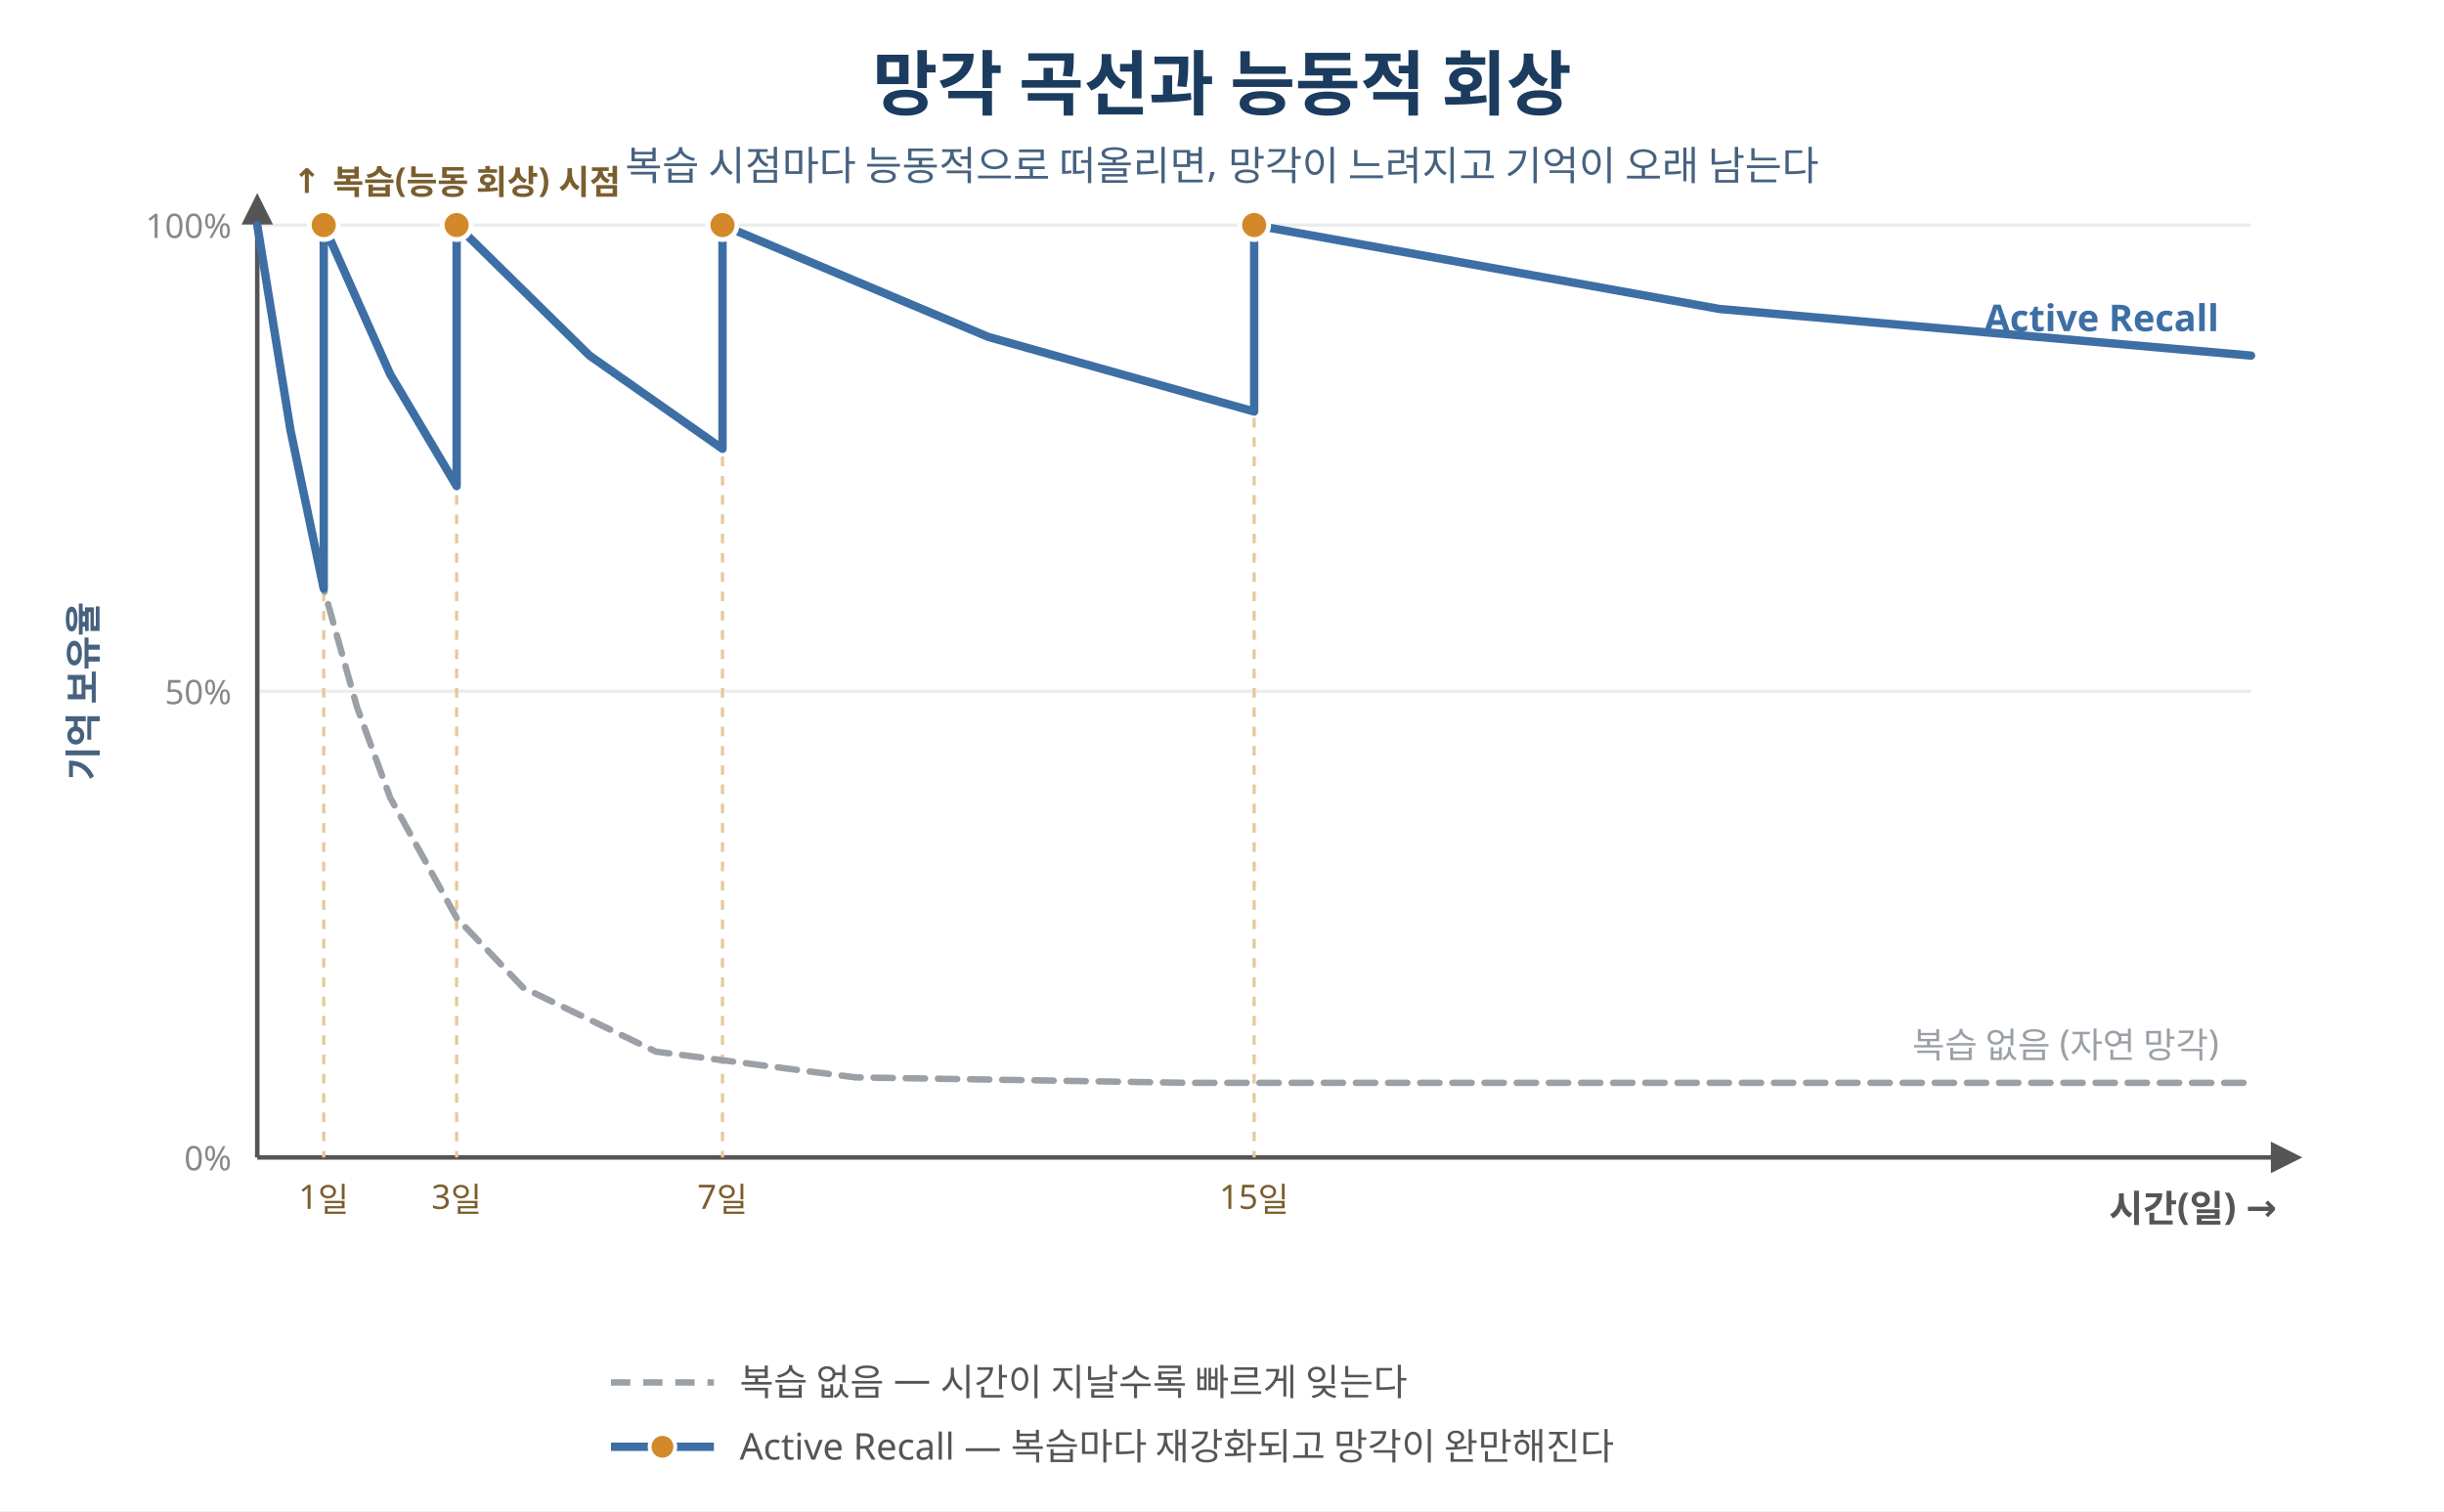
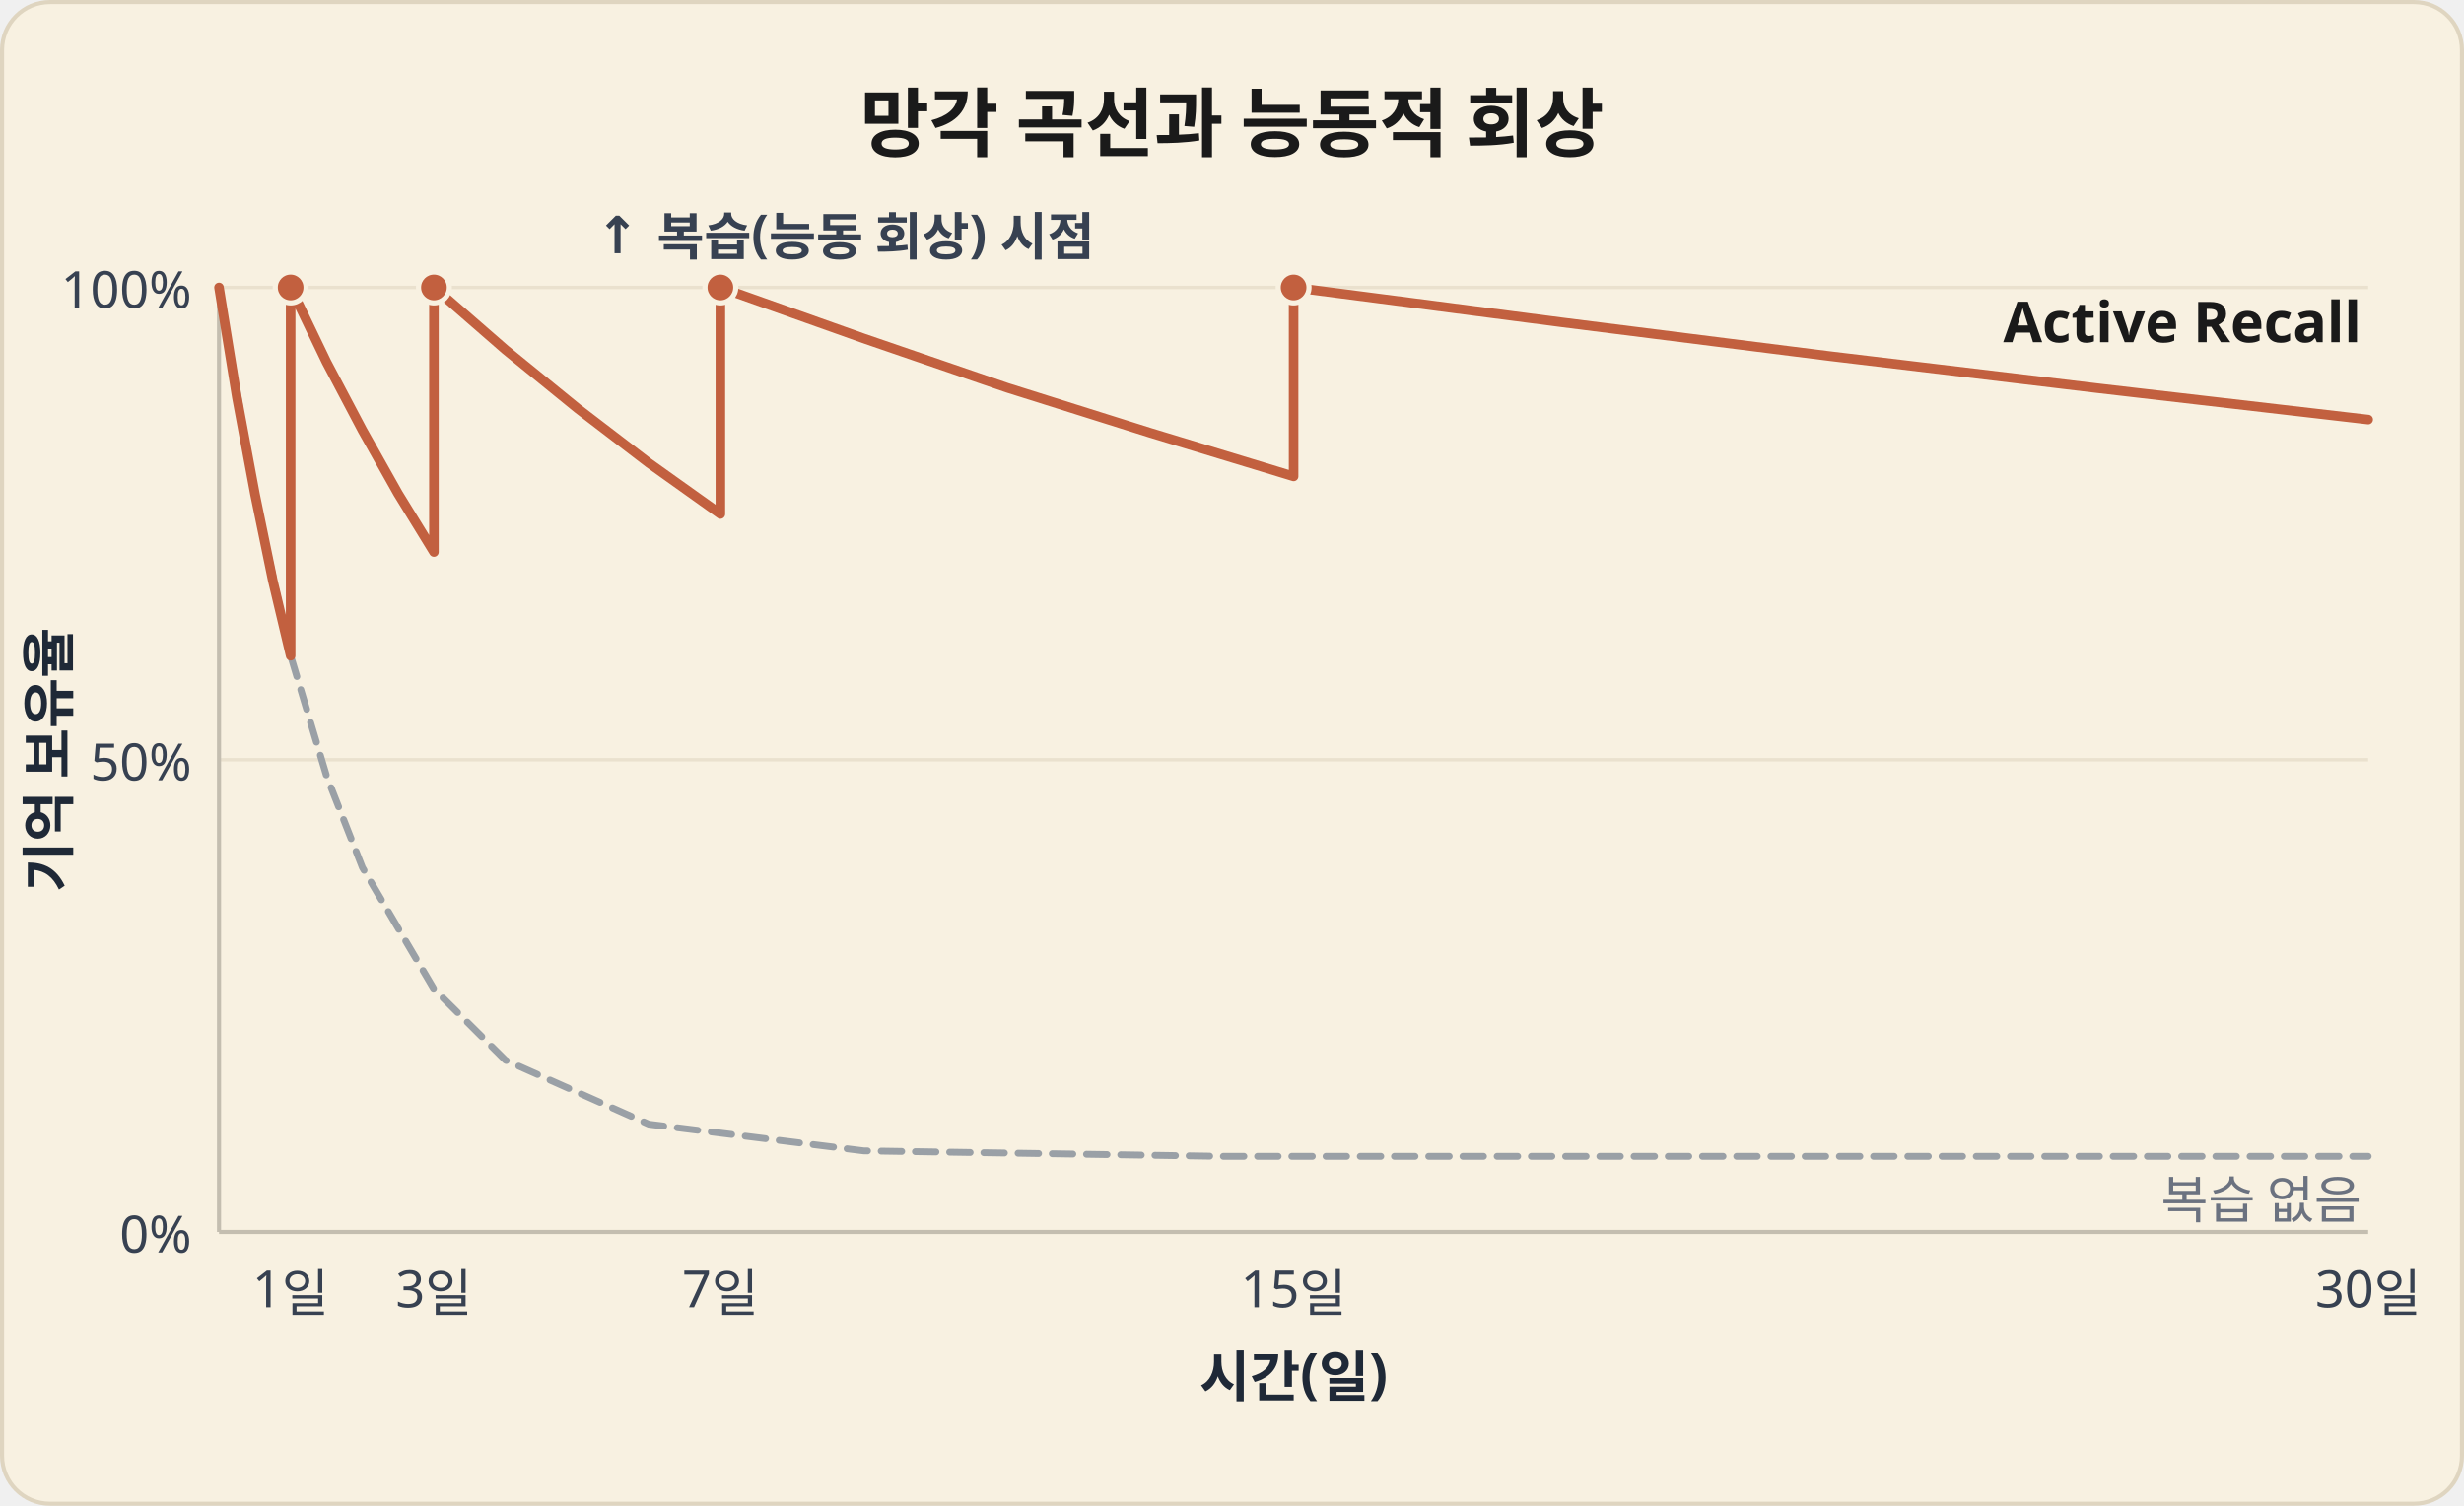
- <svg xmlns="http://www.w3.org/2000/svg" viewBox="0 0 760 470" width="760" height="470" font-family="Pretendard, 'Apple SD Gothic Neo', 'Noto Sans KR', 'Malgun Gothic', sans-serif">
-   <defs>
-     <marker id="axArr" viewBox="0 0 10 10" refX="8" refY="5" markerWidth="7" markerHeight="7" orient="auto-start-reverse">
-       <path d="M0,0 L10,5 L0,10 z" fill="#555" />
-     </marker>
-     <filter id="sh" x="-20%" y="-20%" width="140%" height="140%">
-       <feDropShadow dx="0" dy="2" stdDeviation="2" flood-opacity="0.10" />
-     </filter>
-   </defs>
-   <rect width="760" height="470" fill="#FFFFFF" />
-   <text x="380" y="34" text-anchor="middle" font-size="22" font-weight="800" fill="#1B3C5E">망각 곡선과 능동적 회상</text>
-   <text x="380" y="56" text-anchor="middle" font-size="12.5" fill="#46627F">복습 시점마다 능동적으로 떠올리면, 망각이 느려지고 기억이 오래 남는다</text>
-   <line x1="80" y1="70" x2="700" y2="70" stroke="#ECECEC" stroke-width="1" />
-   <line x1="80" y1="215" x2="700" y2="215" stroke="#ECECEC" stroke-width="1" />
-   <line x1="80" y1="360" x2="80" y2="62" stroke="#555" stroke-width="1.4" marker-end="url(#axArr)" />
-   <line x1="80" y1="360" x2="714" y2="360" stroke="#555" stroke-width="1.4" marker-end="url(#axArr)" />
-   <text x="72" y="74" text-anchor="end" font-size="10.5" fill="#888">100%</text>
-   <text x="72" y="219" text-anchor="end" font-size="10.5" fill="#888">50%</text>
-   <text x="72" y="364" text-anchor="end" font-size="10.5" fill="#888">0%</text>
-   <text x="30" y="215" text-anchor="middle" font-size="11.5" font-weight="700" fill="#46627F" transform="rotate(-90 30 215)">기억 보유율</text>
-   <text x="708" y="380" text-anchor="end" font-size="11.5" font-weight="700" fill="#555">시간(일) →</text>
-   <line x1="100.67" y1="70" x2="100.67" y2="360" stroke="#E5C99A" stroke-width="1" stroke-dasharray="3 3" />
-   <line x1="142" y1="70" x2="142" y2="360" stroke="#E5C99A" stroke-width="1" stroke-dasharray="3 3" />
-   <line x1="224.67" y1="70" x2="224.67" y2="360" stroke="#E5C99A" stroke-width="1" stroke-dasharray="3 3" />
-   <line x1="390" y1="70" x2="390" y2="360" stroke="#E5C99A" stroke-width="1" stroke-dasharray="3 3" />
-   <text x="100.67" y="376" text-anchor="middle" font-size="10.5" fill="#7B5E2E">1일</text>
-   <text x="142" y="376" text-anchor="middle" font-size="10.5" fill="#7B5E2E">3일</text>
-   <text x="224.67" y="376" text-anchor="middle" font-size="10.5" fill="#7B5E2E">7일</text>
-   <text x="390" y="376" text-anchor="middle" font-size="10.5" fill="#7B5E2E">15일</text>
-   <polyline points="80,70 90.33,133.8 100.67,183.1 111,219.9 121.33,248.1 142,285.5 162.67,307.2 204,327.1 266,335.1 369.33,336.8 700,336.8" fill="none" stroke="#9AA0A6" stroke-width="2" stroke-dasharray="6 4" stroke-linejoin="round" stroke-linecap="round" />
-   <path d="M80,70 L90.33,133.8 L100.67,183.1            L100.67,70            L121.33,116.4 L142,151.2            L142,70            L183.33,110.6 L224.67,139.6            L224.67,70            L307.33,104.8 L390,128            L390,70            L534.67,96.1 L700,110.6" fill="none" stroke="#3D6FA5" stroke-width="2.6" stroke-linejoin="round" stroke-linecap="round" />
-   <circle cx="100.67" cy="70" r="4.5" fill="#D38929" stroke="#FFFFFF" stroke-width="1.5" />
-   <circle cx="142" cy="70" r="4.5" fill="#D38929" stroke="#FFFFFF" stroke-width="1.5" />
-   <circle cx="224.67" cy="70" r="4.5" fill="#D38929" stroke="#FFFFFF" stroke-width="1.5" />
-   <circle cx="390" cy="70" r="4.5" fill="#D38929" stroke="#FFFFFF" stroke-width="1.5" />
-   <text x="142" y="60" text-anchor="middle" font-size="10.5" font-weight="700" fill="#7B5E2E">↑ 복습(능동 회상) 시점</text>
-   <text x="690" y="103" text-anchor="end" font-size="11.5" font-weight="700" fill="#3D6FA5">Active Recall</text>
-   <text x="690" y="329" text-anchor="end" font-size="11" fill="#9AA0A6">복습 없음 (자연 망각)</text>
-   <line x1="190" y1="430" x2="222" y2="430" stroke="#9AA0A6" stroke-width="2" stroke-dasharray="6 4" />
-   <text x="230" y="434" font-size="11.5" fill="#555">복습 없음 — 시간이 지날수록 빠르게 잊는다</text>
-   <line x1="190" y1="450" x2="222" y2="450" stroke="#3D6FA5" stroke-width="2.6" />
-   <circle cx="206" cy="450" r="4" fill="#D38929" stroke="#FFFFFF" stroke-width="1.2" />
-   <text x="230" y="454" font-size="11.5" fill="#555">Active Recall — 복습마다 재강화되고 망각이 완만해진다</text>
+ <svg xmlns="http://www.w3.org/2000/svg" viewBox="0 0 720 440" width="720" height="440" font-family="Pretendard, 'Apple SD Gothic Neo', 'Noto Sans KR', 'Malgun Gothic', sans-serif">
+   <rect x="0.6" y="0.6" width="718.8" height="438.8" rx="14" fill="#F8F1E1" stroke="#DFD5C0" stroke-width="1.2" />
+   <text x="360" y="44" text-anchor="middle" font-size="22" font-weight="700" fill="#1A1A1A">망각 곡선과 능동적 회상</text>
+   <line x1="64" y1="84" x2="692" y2="84" stroke="#EAE1CE" stroke-width="1" />
+   <line x1="64" y1="222" x2="692" y2="222" stroke="#EAE1CE" stroke-width="1" />
+   <line x1="64" y1="84" x2="64" y2="360" stroke="#C4BEB0" stroke-width="1.2" />
+   <line x1="64" y1="360" x2="692" y2="360" stroke="#C4BEB0" stroke-width="1.2" />
+   <text x="56" y="90" text-anchor="end" font-size="15" fill="#374151">100%</text>
+   <text x="56" y="228" text-anchor="end" font-size="15" fill="#374151">50%</text>
+   <text x="56" y="366" text-anchor="end" font-size="15" fill="#374151">0%</text>
+   <text x="20" y="222" text-anchor="middle" font-size="16" font-weight="700" fill="#1F2937" transform="rotate(-90 20 222)">기억 보유율</text>
+   <text x="84.93" y="382" text-anchor="middle" font-size="15" fill="#374151">1일</text>
+   <text x="126.8" y="382" text-anchor="middle" font-size="15" fill="#374151">3일</text>
+   <text x="210.5" y="382" text-anchor="middle" font-size="15" fill="#374151">7일</text>
+   <text x="378" y="382" text-anchor="middle" font-size="15" fill="#374151">15일</text>
+   <text x="692" y="382" text-anchor="middle" font-size="15" fill="#374151">30일</text>
+   <text x="378" y="408" text-anchor="middle" font-size="16" font-weight="700" fill="#1F2937">시간(일)</text>
+   <polyline points="64,84 74.5,144.7 84.93,191.6 95.4,226.7 105.9,253.5 126.8,289 147.7,309.8 189.6,328.5 252.4,336.3 357.1,337.9 692,337.9" fill="none" stroke="#9AA0A6" stroke-width="2" stroke-dasharray="6 4" stroke-linejoin="round" stroke-linecap="round" />
+   <path d="M64,84 L69.2,116 L74.5,144.4 L79.7,169.6 L84.93,191.6            L84.93,84            L95.4,105.8 L105.9,125.7 L116.3,144.2 L126.8,161.3            L126.8,84            L147.7,102.2 L168.7,119.3 L189.6,135.3 L210.5,150.2            L210.5,84            L252.4,98.9 L294.3,113.3 L336.2,126.5 L378,139.2            L378,84            L456.5,94.2 L535,104.1 L613.5,113.5 L692,122.6" fill="none" stroke="#C2603F" stroke-width="2.8" stroke-linejoin="round" stroke-linecap="round" />
+   <circle cx="84.93" cy="84" r="4.5" fill="#C2603F" stroke="#F8F1E1" stroke-width="1.5" />
+   <circle cx="126.8" cy="84" r="4.5" fill="#C2603F" stroke="#F8F1E1" stroke-width="1.5" />
+   <circle cx="210.5" cy="84" r="4.5" fill="#C2603F" stroke="#F8F1E1" stroke-width="1.5" />
+   <circle cx="378" cy="84" r="4.5" fill="#C2603F" stroke="#F8F1E1" stroke-width="1.5" />
+   <text x="247" y="74" text-anchor="middle" font-size="15" font-weight="700" fill="#374151">↑ 복습(능동 회상) 시점</text>
+   <text x="690" y="100" text-anchor="end" font-size="16.5" font-weight="700" fill="#1A1A1A">Active Recall</text>
+   <text x="690" y="356" text-anchor="end" font-size="15" fill="#6B7280">복습 없음</text>
</svg>
